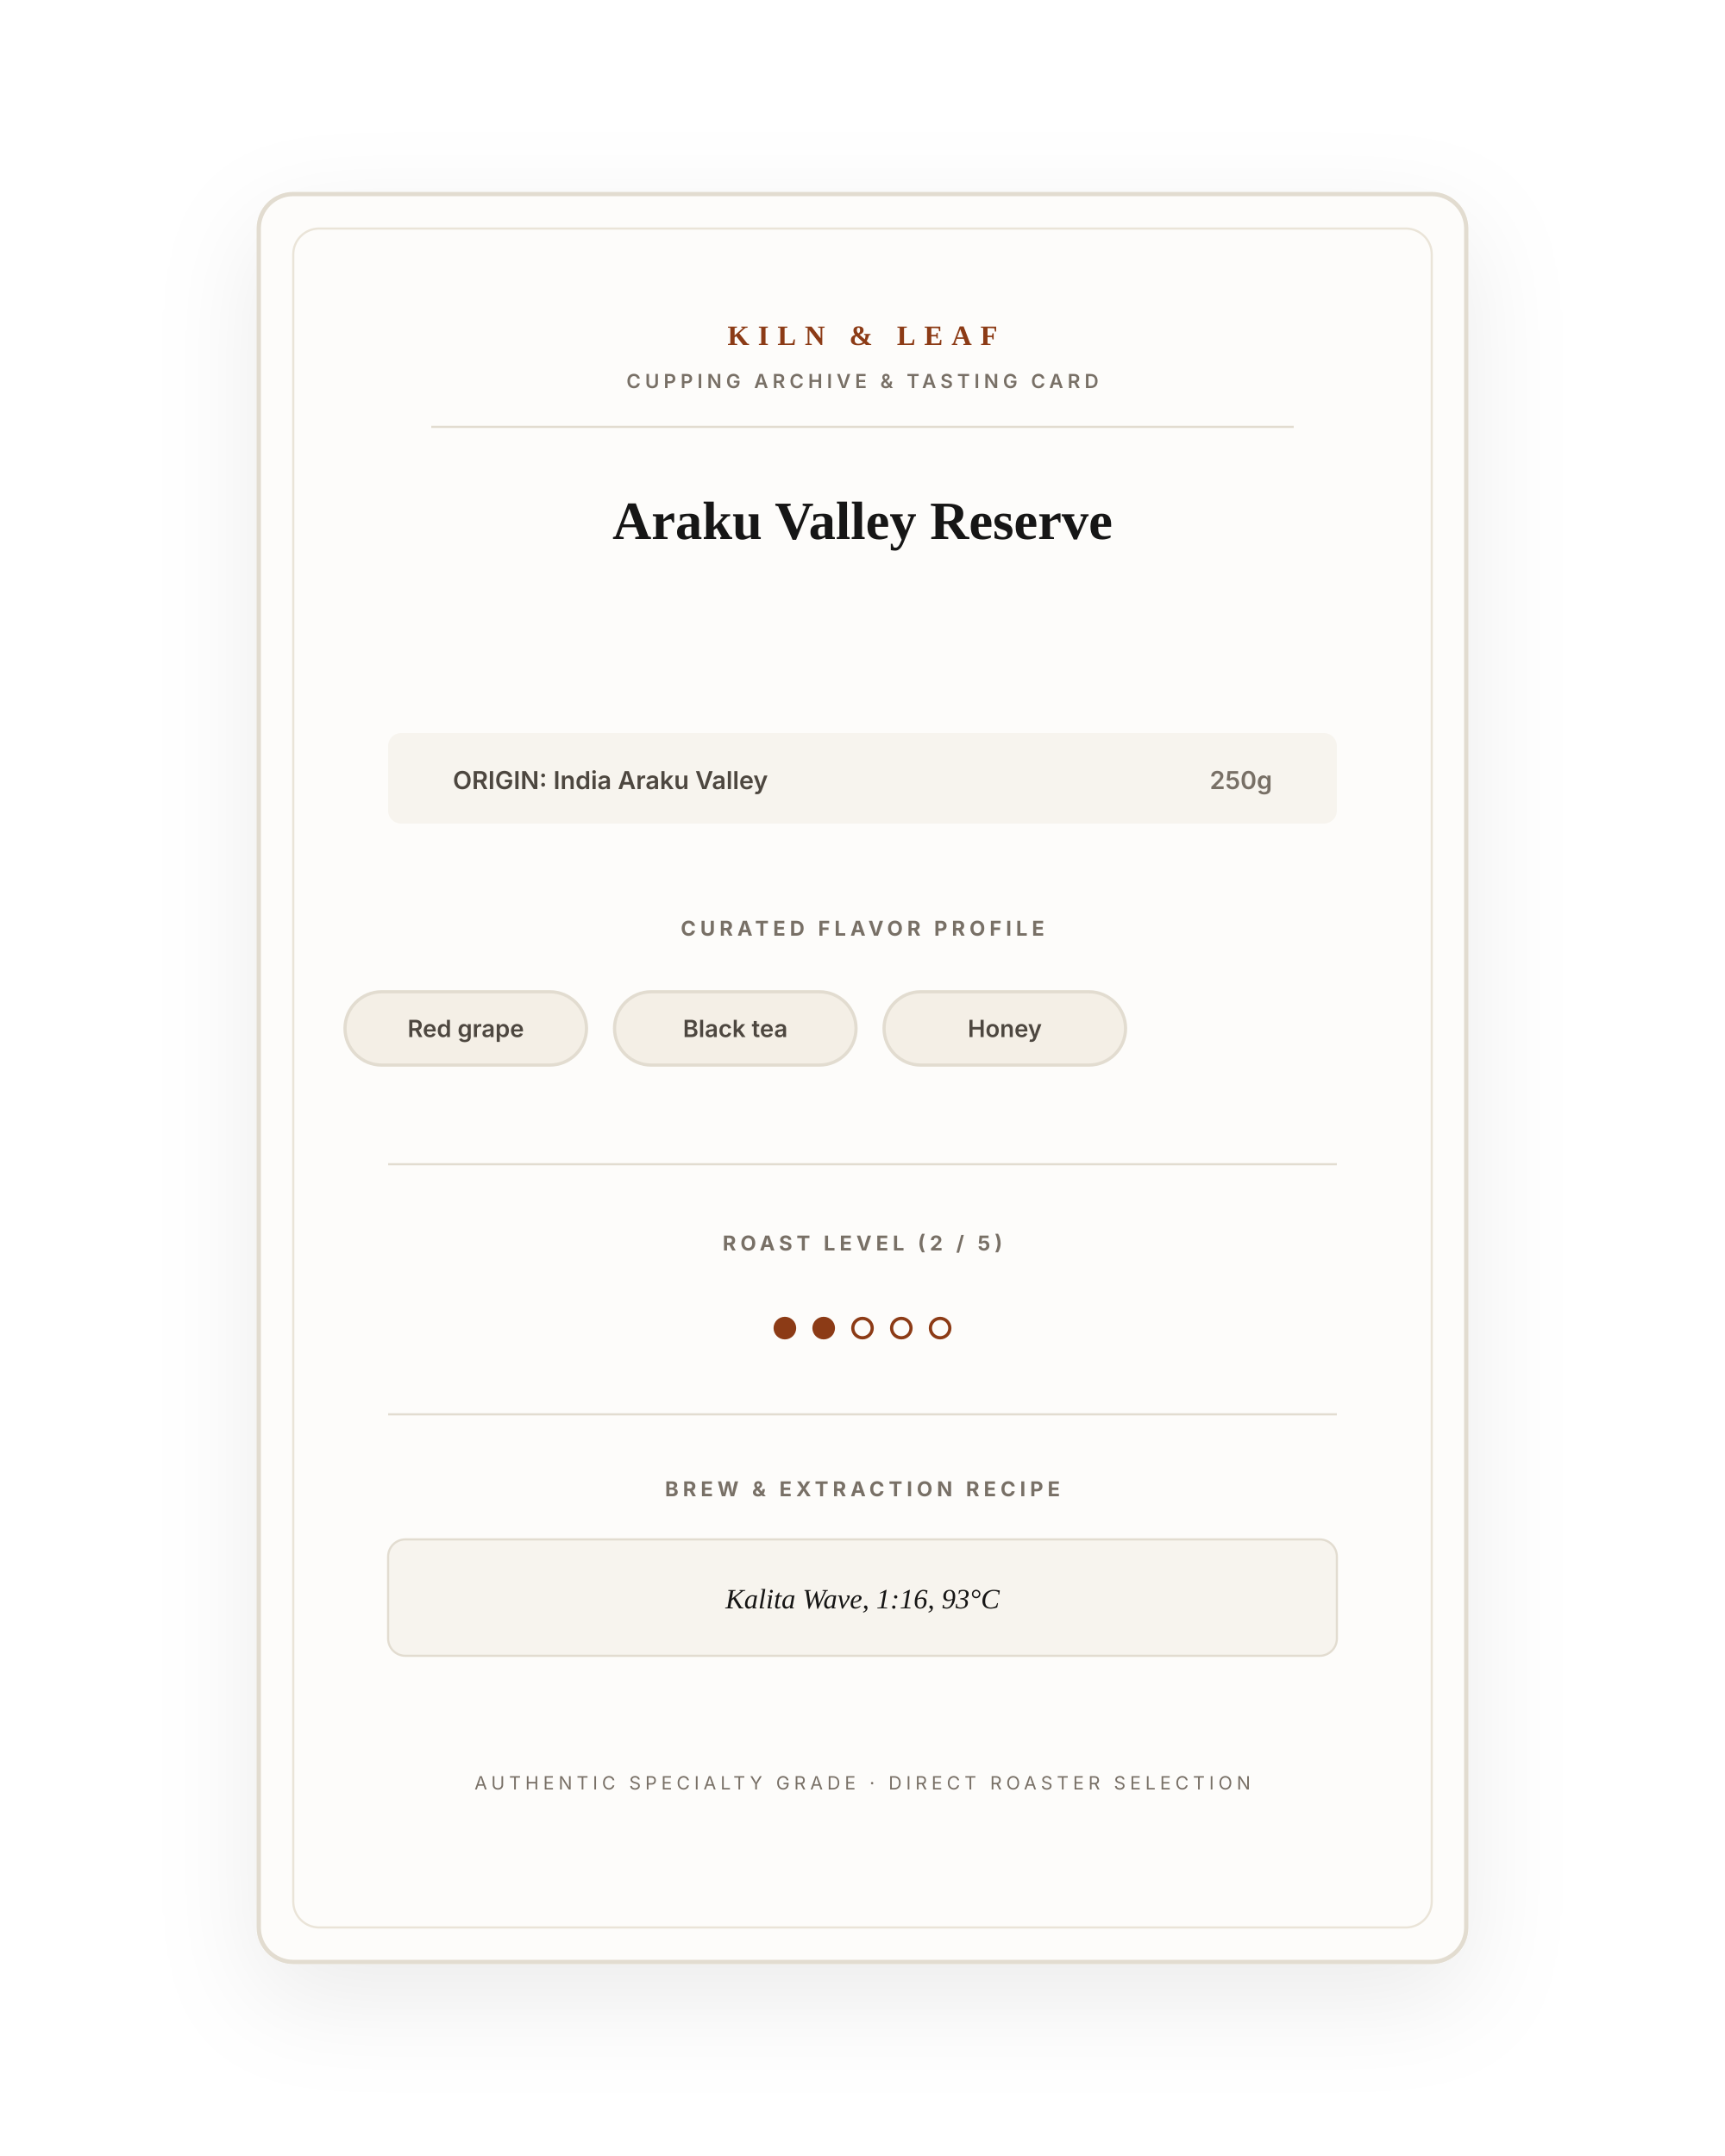
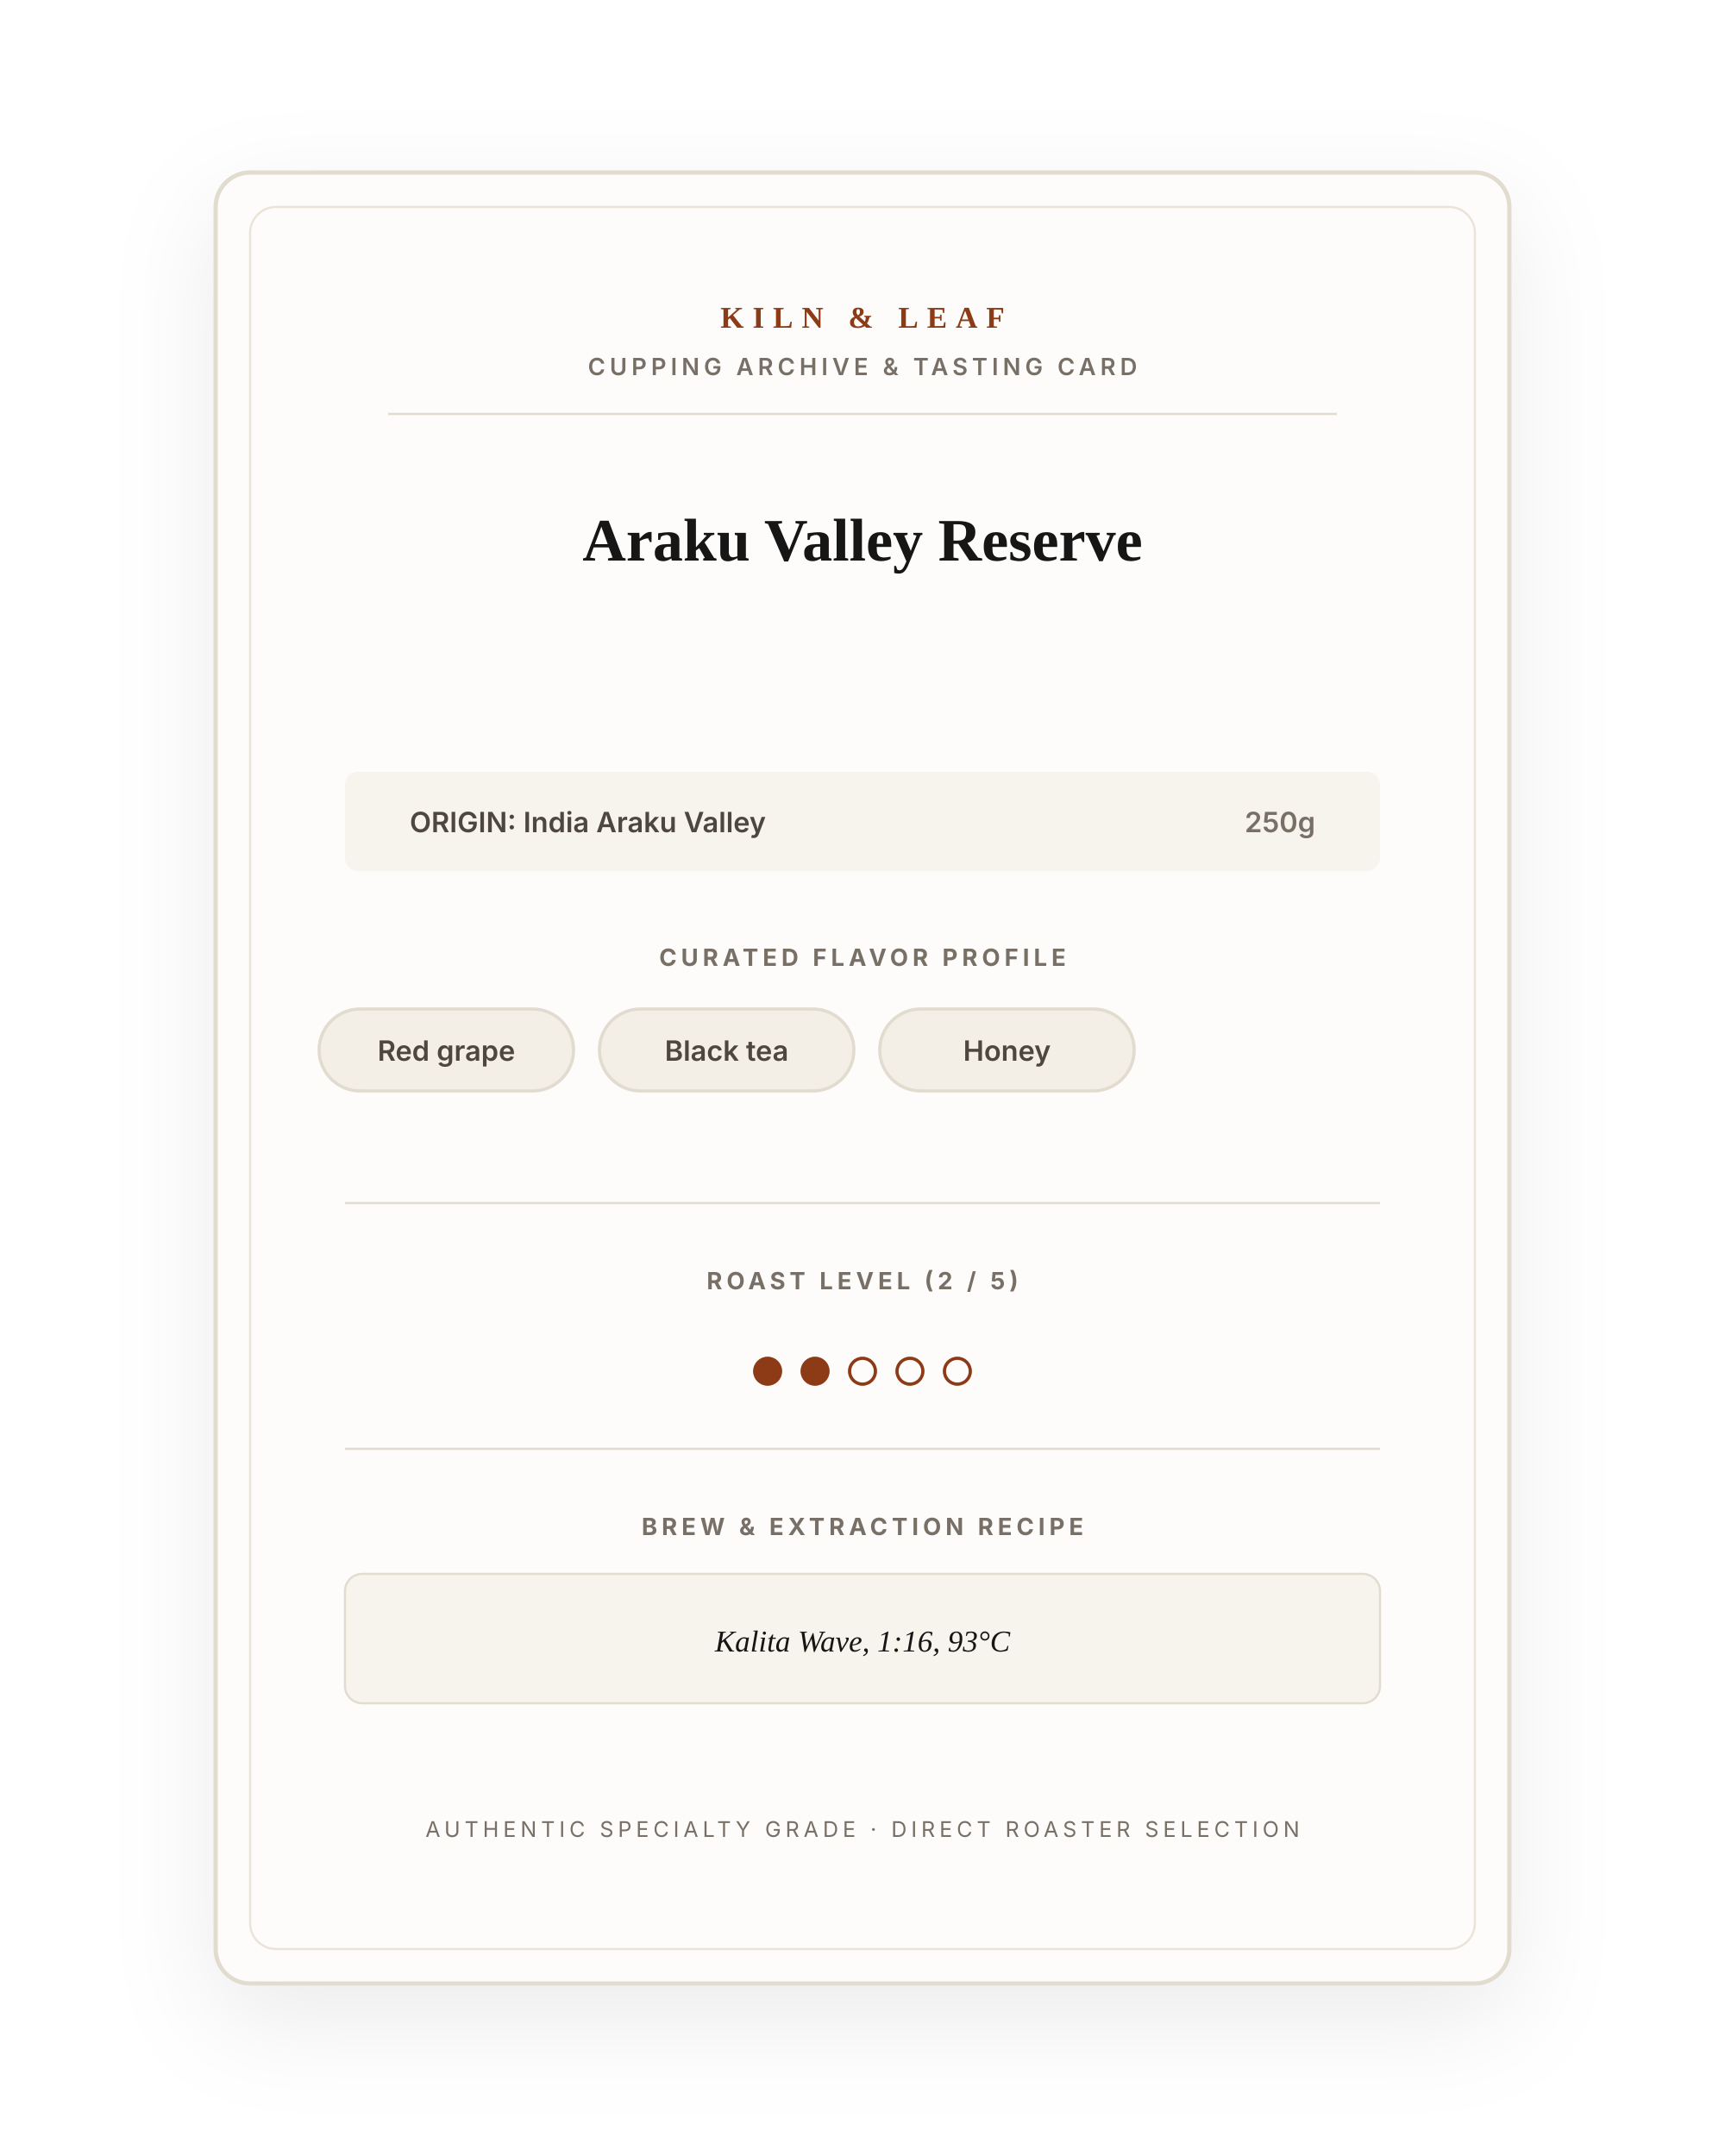
<svg xmlns="http://www.w3.org/2000/svg" viewBox="0 0 800 1000" fill="none">
  <defs>
    <filter id="card-shadow-rwanda-nyamasheke" x="-5%" y="-5%" width="110%" height="115%" filterUnits="userSpaceOnUse">
      <feDropShadow dx="0" dy="16" stdDeviation="24" flood-color="#000000" flood-opacity="0.08" />
    </filter>
  </defs>
  <g filter="url(#card-shadow-rwanda-nyamasheke)">
-     <rect x="120" y="90" width="560" height="820" rx="16" fill="#FDFCFA" stroke="#E2DCD0" stroke-width="2" />
-     <rect x="136" y="106" width="528" height="788" rx="12" fill="none" stroke="#EAE4D8" stroke-width="1" />
-     <text x="400" y="160" text-anchor="middle" font-family="Georgia, 'Times New Roman', serif" font-size="13" font-weight="700" letter-spacing="4" fill="#8C3A14">KILN &amp; LEAF</text>
-     <text x="400" y="180" text-anchor="middle" font-family="-apple-system, system-ui, sans-serif" font-size="9" font-weight="600" letter-spacing="2" fill="#786F66">CUPPING ARCHIVE &amp; TASTING CARD</text>
-     <line x1="200" y1="198" x2="600" y2="198" stroke="#E2DCD0" stroke-width="1" />
-     <text x="400" y="250" text-anchor="middle" font-family="Georgia, 'Times New Roman', serif" font-size="25" font-weight="600" fill="#161412">Araku Valley Reserve</text>
-     <rect x="180" y="340" width="440" height="42" rx="6" fill="#F7F4EE" />
-     <text x="210" y="366" font-family="-apple-system, system-ui, sans-serif" font-size="11.5" font-weight="600" fill="#4E473F">ORIGIN: India Araku Valley</text>
-     <text x="590" y="366" text-anchor="end" font-family="-apple-system, system-ui, sans-serif" font-size="11.5" font-weight="600" fill="#786F66">250g</text>
-     <text x="400" y="434" text-anchor="middle" font-family="-apple-system, system-ui, sans-serif" font-size="9.5" font-weight="700" letter-spacing="2" fill="#786F66">CURATED FLAVOR PROFILE</text>
-     <g transform="translate(160, 460)">
-       <rect x="0" y="0" width="112" height="34" rx="17" fill="#F4EFE6" stroke="#E2DCD0" stroke-width="1.5" />
-       <text x="56" y="21" text-anchor="middle" font-family="-apple-system, system-ui, sans-serif" font-size="11" font-weight="600" fill="#4E473F">Red grape</text>
+     <rect x="100" y="80" width="600" height="840" rx="16" fill="#FDFCFA" stroke="#E2DCD0" stroke-width="2" />
+     <rect x="116" y="96" width="568" height="808" rx="12" fill="none" stroke="#EAE4D8" stroke-width="1" />
+     <text x="400" y="152" text-anchor="middle" font-family="Georgia, 'Times New Roman', serif" font-size="14" font-weight="700" letter-spacing="4" fill="#8C3A14">KILN &amp; LEAF</text>
+     <text x="400" y="174" text-anchor="middle" font-family="-apple-system, system-ui, sans-serif" font-size="11" font-weight="600" letter-spacing="2" fill="#786F66">CUPPING ARCHIVE &amp; TASTING CARD</text>
+     <line x1="180" y1="192" x2="620" y2="192" stroke="#E2DCD0" stroke-width="1" />
+     <text x="400" y="260" text-anchor="middle" font-family="Georgia, 'Times New Roman', serif" font-size="28" font-weight="600" fill="#161412">Araku Valley Reserve</text>
+     <rect x="160" y="358" width="480" height="46" rx="6" fill="#F7F4EE" />
+     <text x="190" y="386" font-family="-apple-system, system-ui, sans-serif" font-size="13" font-weight="600" fill="#4E473F">ORIGIN: India Araku Valley</text>
+     <text x="610" y="386" text-anchor="end" font-family="-apple-system, system-ui, sans-serif" font-size="13" font-weight="600" fill="#786F66">250g</text>
+     <text x="400" y="448" text-anchor="middle" font-family="-apple-system, system-ui, sans-serif" font-size="11" font-weight="700" letter-spacing="2" fill="#786F66">CURATED FLAVOR PROFILE</text>
+     <g transform="translate(148, 468)">
+       <rect x="0" y="0" width="118" height="38" rx="19" fill="#F4EFE6" stroke="#E2DCD0" stroke-width="1.5" />
+       <text x="59" y="24" text-anchor="middle" font-family="-apple-system, system-ui, sans-serif" font-size="13" font-weight="600" fill="#4E473F">Red grape</text>
    </g>
-     <g transform="translate(285, 460)">
-       <rect x="0" y="0" width="112" height="34" rx="17" fill="#F4EFE6" stroke="#E2DCD0" stroke-width="1.5" />
-       <text x="56" y="21" text-anchor="middle" font-family="-apple-system, system-ui, sans-serif" font-size="11" font-weight="600" fill="#4E473F">Black tea</text>
+     <g transform="translate(278, 468)">
+       <rect x="0" y="0" width="118" height="38" rx="19" fill="#F4EFE6" stroke="#E2DCD0" stroke-width="1.5" />
+       <text x="59" y="24" text-anchor="middle" font-family="-apple-system, system-ui, sans-serif" font-size="13" font-weight="600" fill="#4E473F">Black tea</text>
    </g>
-     <g transform="translate(410, 460)">
-       <rect x="0" y="0" width="112" height="34" rx="17" fill="#F4EFE6" stroke="#E2DCD0" stroke-width="1.5" />
-       <text x="56" y="21" text-anchor="middle" font-family="-apple-system, system-ui, sans-serif" font-size="11" font-weight="600" fill="#4E473F">Honey</text>
+     <g transform="translate(408, 468)">
+       <rect x="0" y="0" width="118" height="38" rx="19" fill="#F4EFE6" stroke="#E2DCD0" stroke-width="1.5" />
+       <text x="59" y="24" text-anchor="middle" font-family="-apple-system, system-ui, sans-serif" font-size="13" font-weight="600" fill="#4E473F">Honey</text>
    </g>
-     <line x1="180" y1="540" x2="620" y2="540" stroke="#E2DCD0" stroke-width="1" />
-     <text x="400" y="580" text-anchor="middle" font-family="-apple-system, system-ui, sans-serif" font-size="9.5" font-weight="700" letter-spacing="2" fill="#786F66">ROAST LEVEL (2 / 5)</text>
+     <line x1="160" y1="558" x2="640" y2="558" stroke="#E2DCD0" stroke-width="1" />
+     <text x="400" y="598" text-anchor="middle" font-family="-apple-system, system-ui, sans-serif" font-size="11" font-weight="700" letter-spacing="2" fill="#786F66">ROAST LEVEL (2 / 5)</text>
    <g transform="translate(0, 10)">
-       <circle cx="364" cy="606" r="4.5" fill="#8C3A14" stroke="#8C3A14" stroke-width="1.5" />
-       <circle cx="382" cy="606" r="4.5" fill="#8C3A14" stroke="#8C3A14" stroke-width="1.5" />
-       <circle cx="400" cy="606" r="4.5" fill="none" stroke="#8C3A14" stroke-width="1.5" />
-       <circle cx="418" cy="606" r="4.5" fill="none" stroke="#8C3A14" stroke-width="1.5" />
-       <circle cx="436" cy="606" r="4.5" fill="none" stroke="#8C3A14" stroke-width="1.5" />
+       <circle cx="356" cy="626" r="6" fill="#8C3A14" stroke="#8C3A14" stroke-width="1.5" />
+       <circle cx="378" cy="626" r="6" fill="#8C3A14" stroke="#8C3A14" stroke-width="1.5" />
+       <circle cx="400" cy="626" r="6" fill="none" stroke="#8C3A14" stroke-width="1.5" />
+       <circle cx="422" cy="626" r="6" fill="none" stroke="#8C3A14" stroke-width="1.5" />
+       <circle cx="444" cy="626" r="6" fill="none" stroke="#8C3A14" stroke-width="1.5" />
    </g>
-     <line x1="180" y1="656" x2="620" y2="656" stroke="#E2DCD0" stroke-width="1" />
-     <text x="400" y="694" text-anchor="middle" font-family="-apple-system, system-ui, sans-serif" font-size="9.5" font-weight="700" letter-spacing="2" fill="#786F66">BREW &amp; EXTRACTION RECIPE</text>
-     <rect x="180" y="714" width="440" height="54" rx="8" fill="#F7F4EE" stroke="#E2DCD0" stroke-width="1" />
-     <text x="400" y="746" text-anchor="middle" font-family="Georgia, 'Times New Roman', serif" font-size="13" font-style="italic" fill="#161412">Kalita Wave, 1:16, 93°C</text>
-     <text x="400" y="830" text-anchor="middle" font-family="-apple-system, system-ui, sans-serif" font-size="8.5" letter-spacing="2" fill="#786F66">AUTHENTIC SPECIALTY GRADE · DIRECT ROASTER SELECTION</text>
+     <line x1="160" y1="672" x2="640" y2="672" stroke="#E2DCD0" stroke-width="1" />
+     <text x="400" y="712" text-anchor="middle" font-family="-apple-system, system-ui, sans-serif" font-size="11" font-weight="700" letter-spacing="2" fill="#786F66">BREW &amp; EXTRACTION RECIPE</text>
+     <rect x="160" y="730" width="480" height="60" rx="8" fill="#F7F4EE" stroke="#E2DCD0" stroke-width="1" />
+     <text x="400" y="766" text-anchor="middle" font-family="Georgia, 'Times New Roman', serif" font-size="14" font-style="italic" fill="#161412">Kalita Wave, 1:16, 93°C</text>
+     <text x="400" y="852" text-anchor="middle" font-family="-apple-system, system-ui, sans-serif" font-size="10" letter-spacing="2" fill="#786F66">AUTHENTIC SPECIALTY GRADE · DIRECT ROASTER SELECTION</text>
  </g>
</svg>
